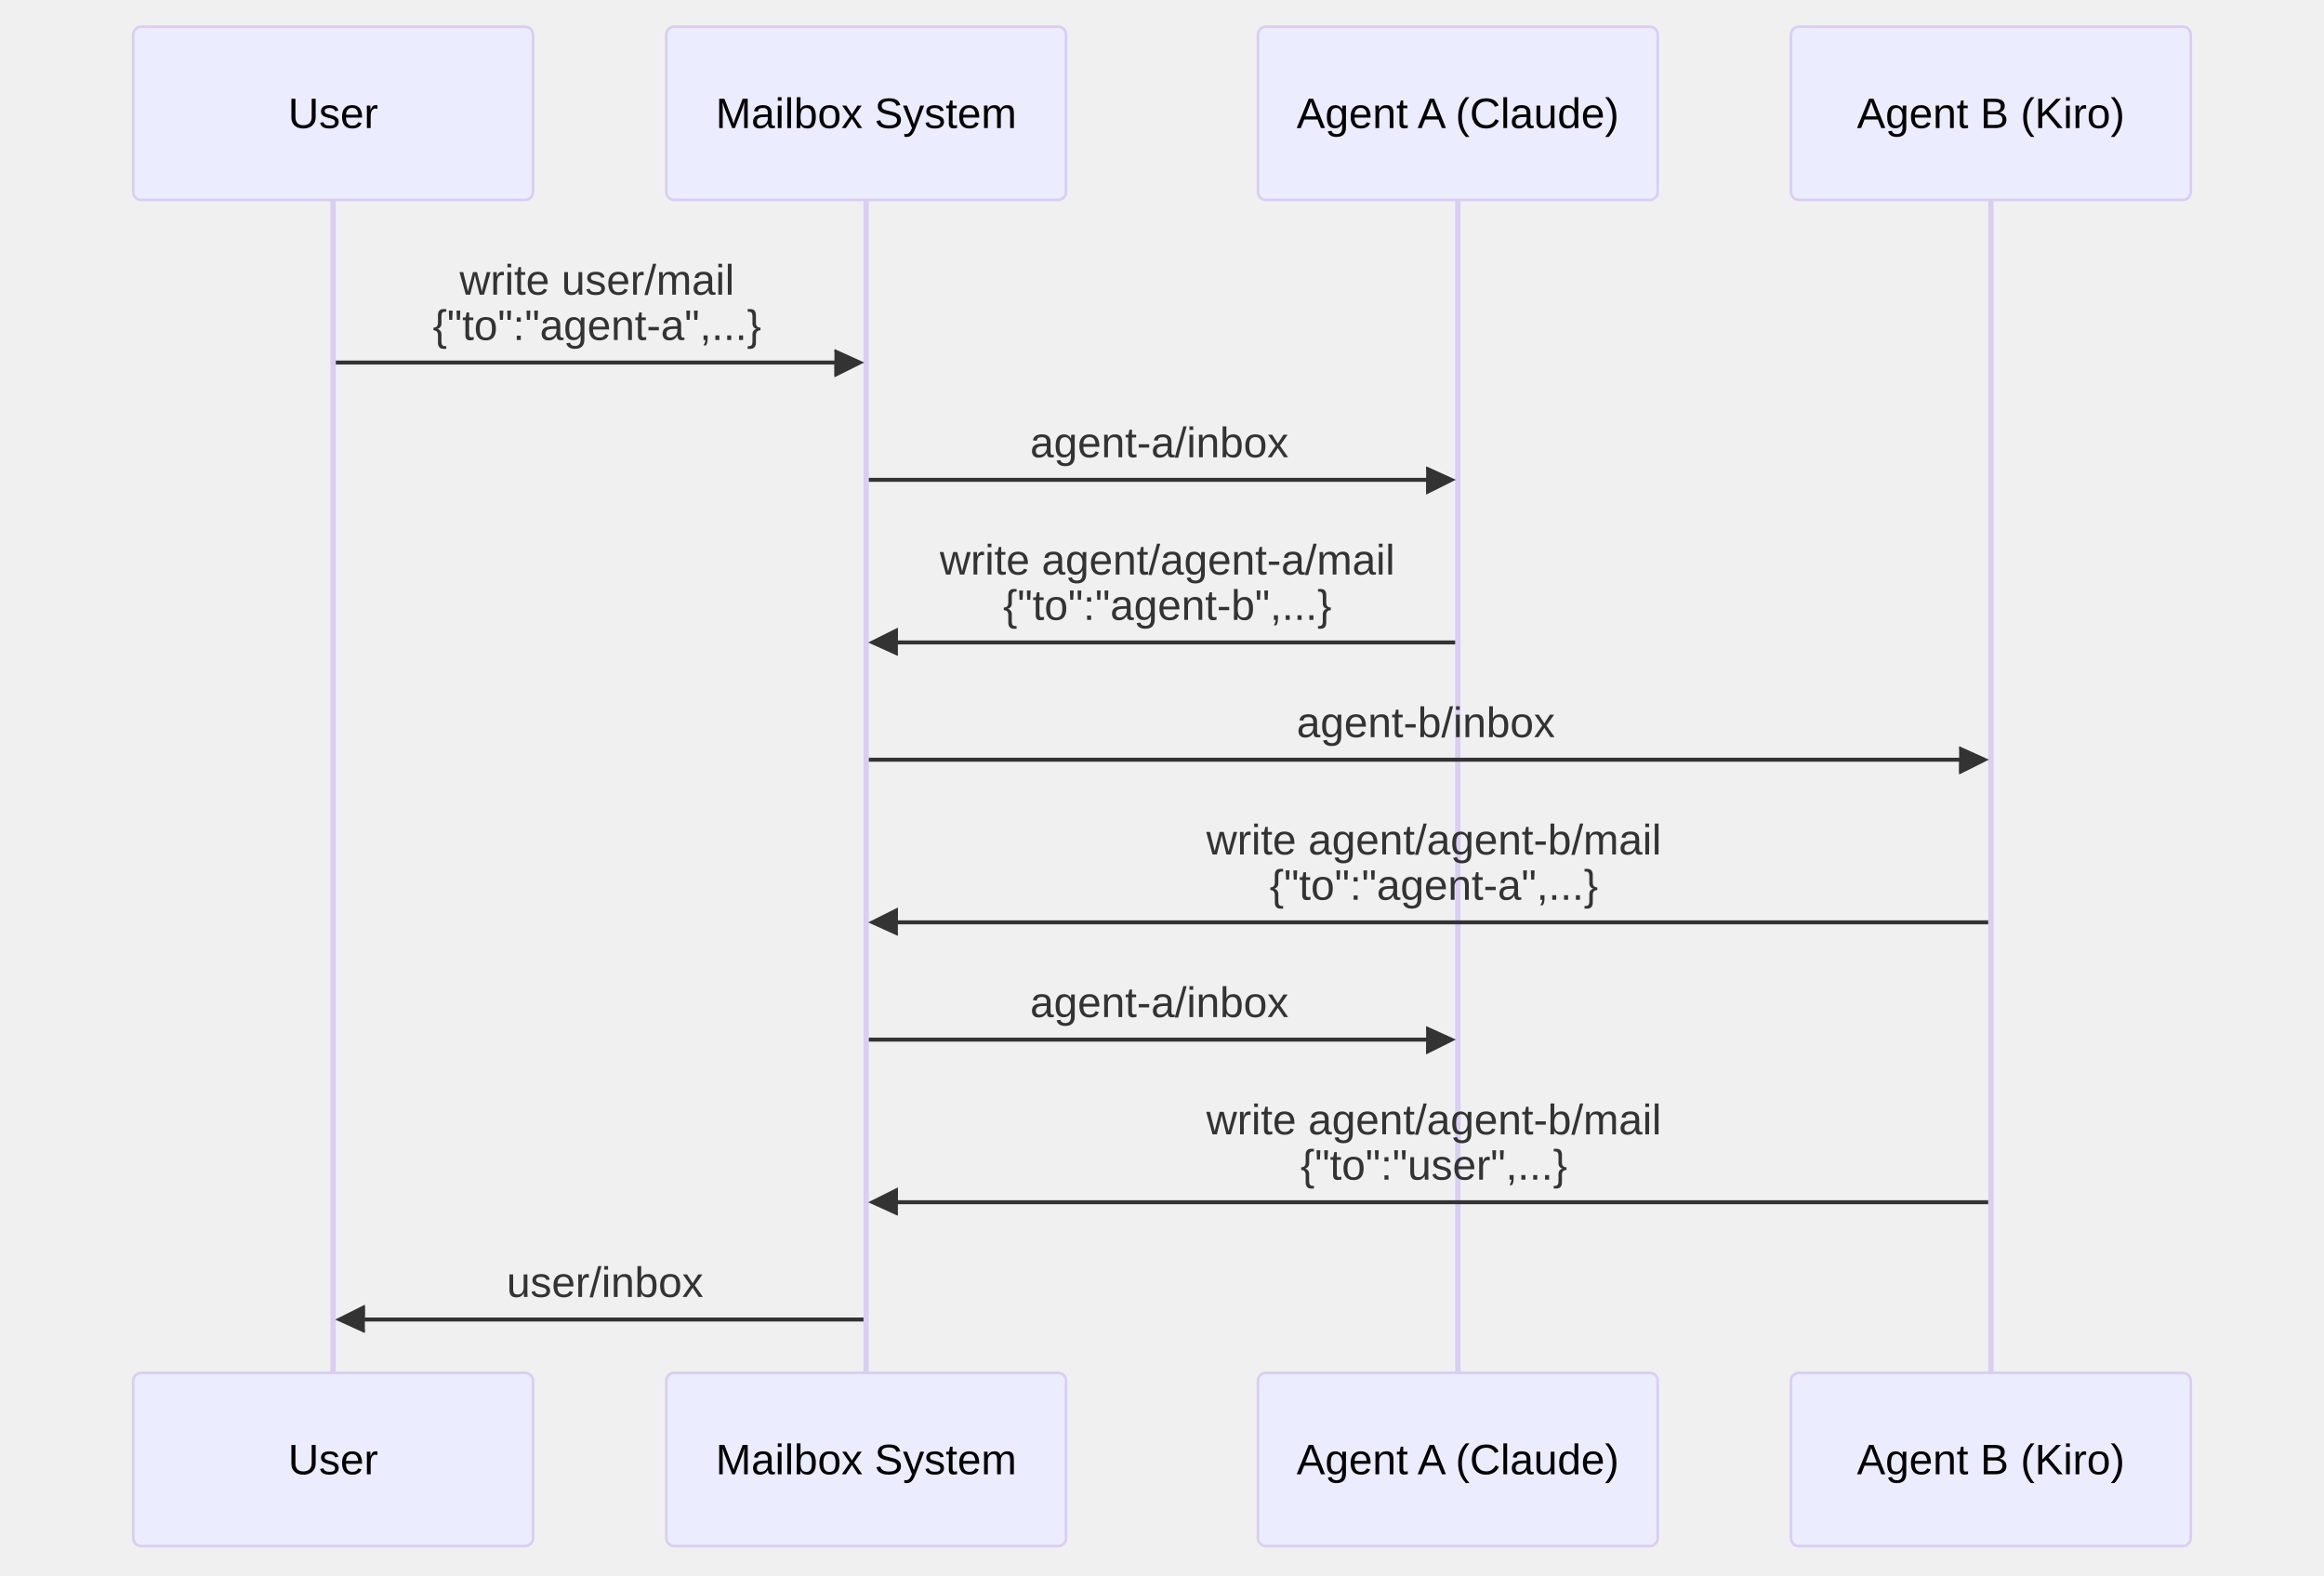
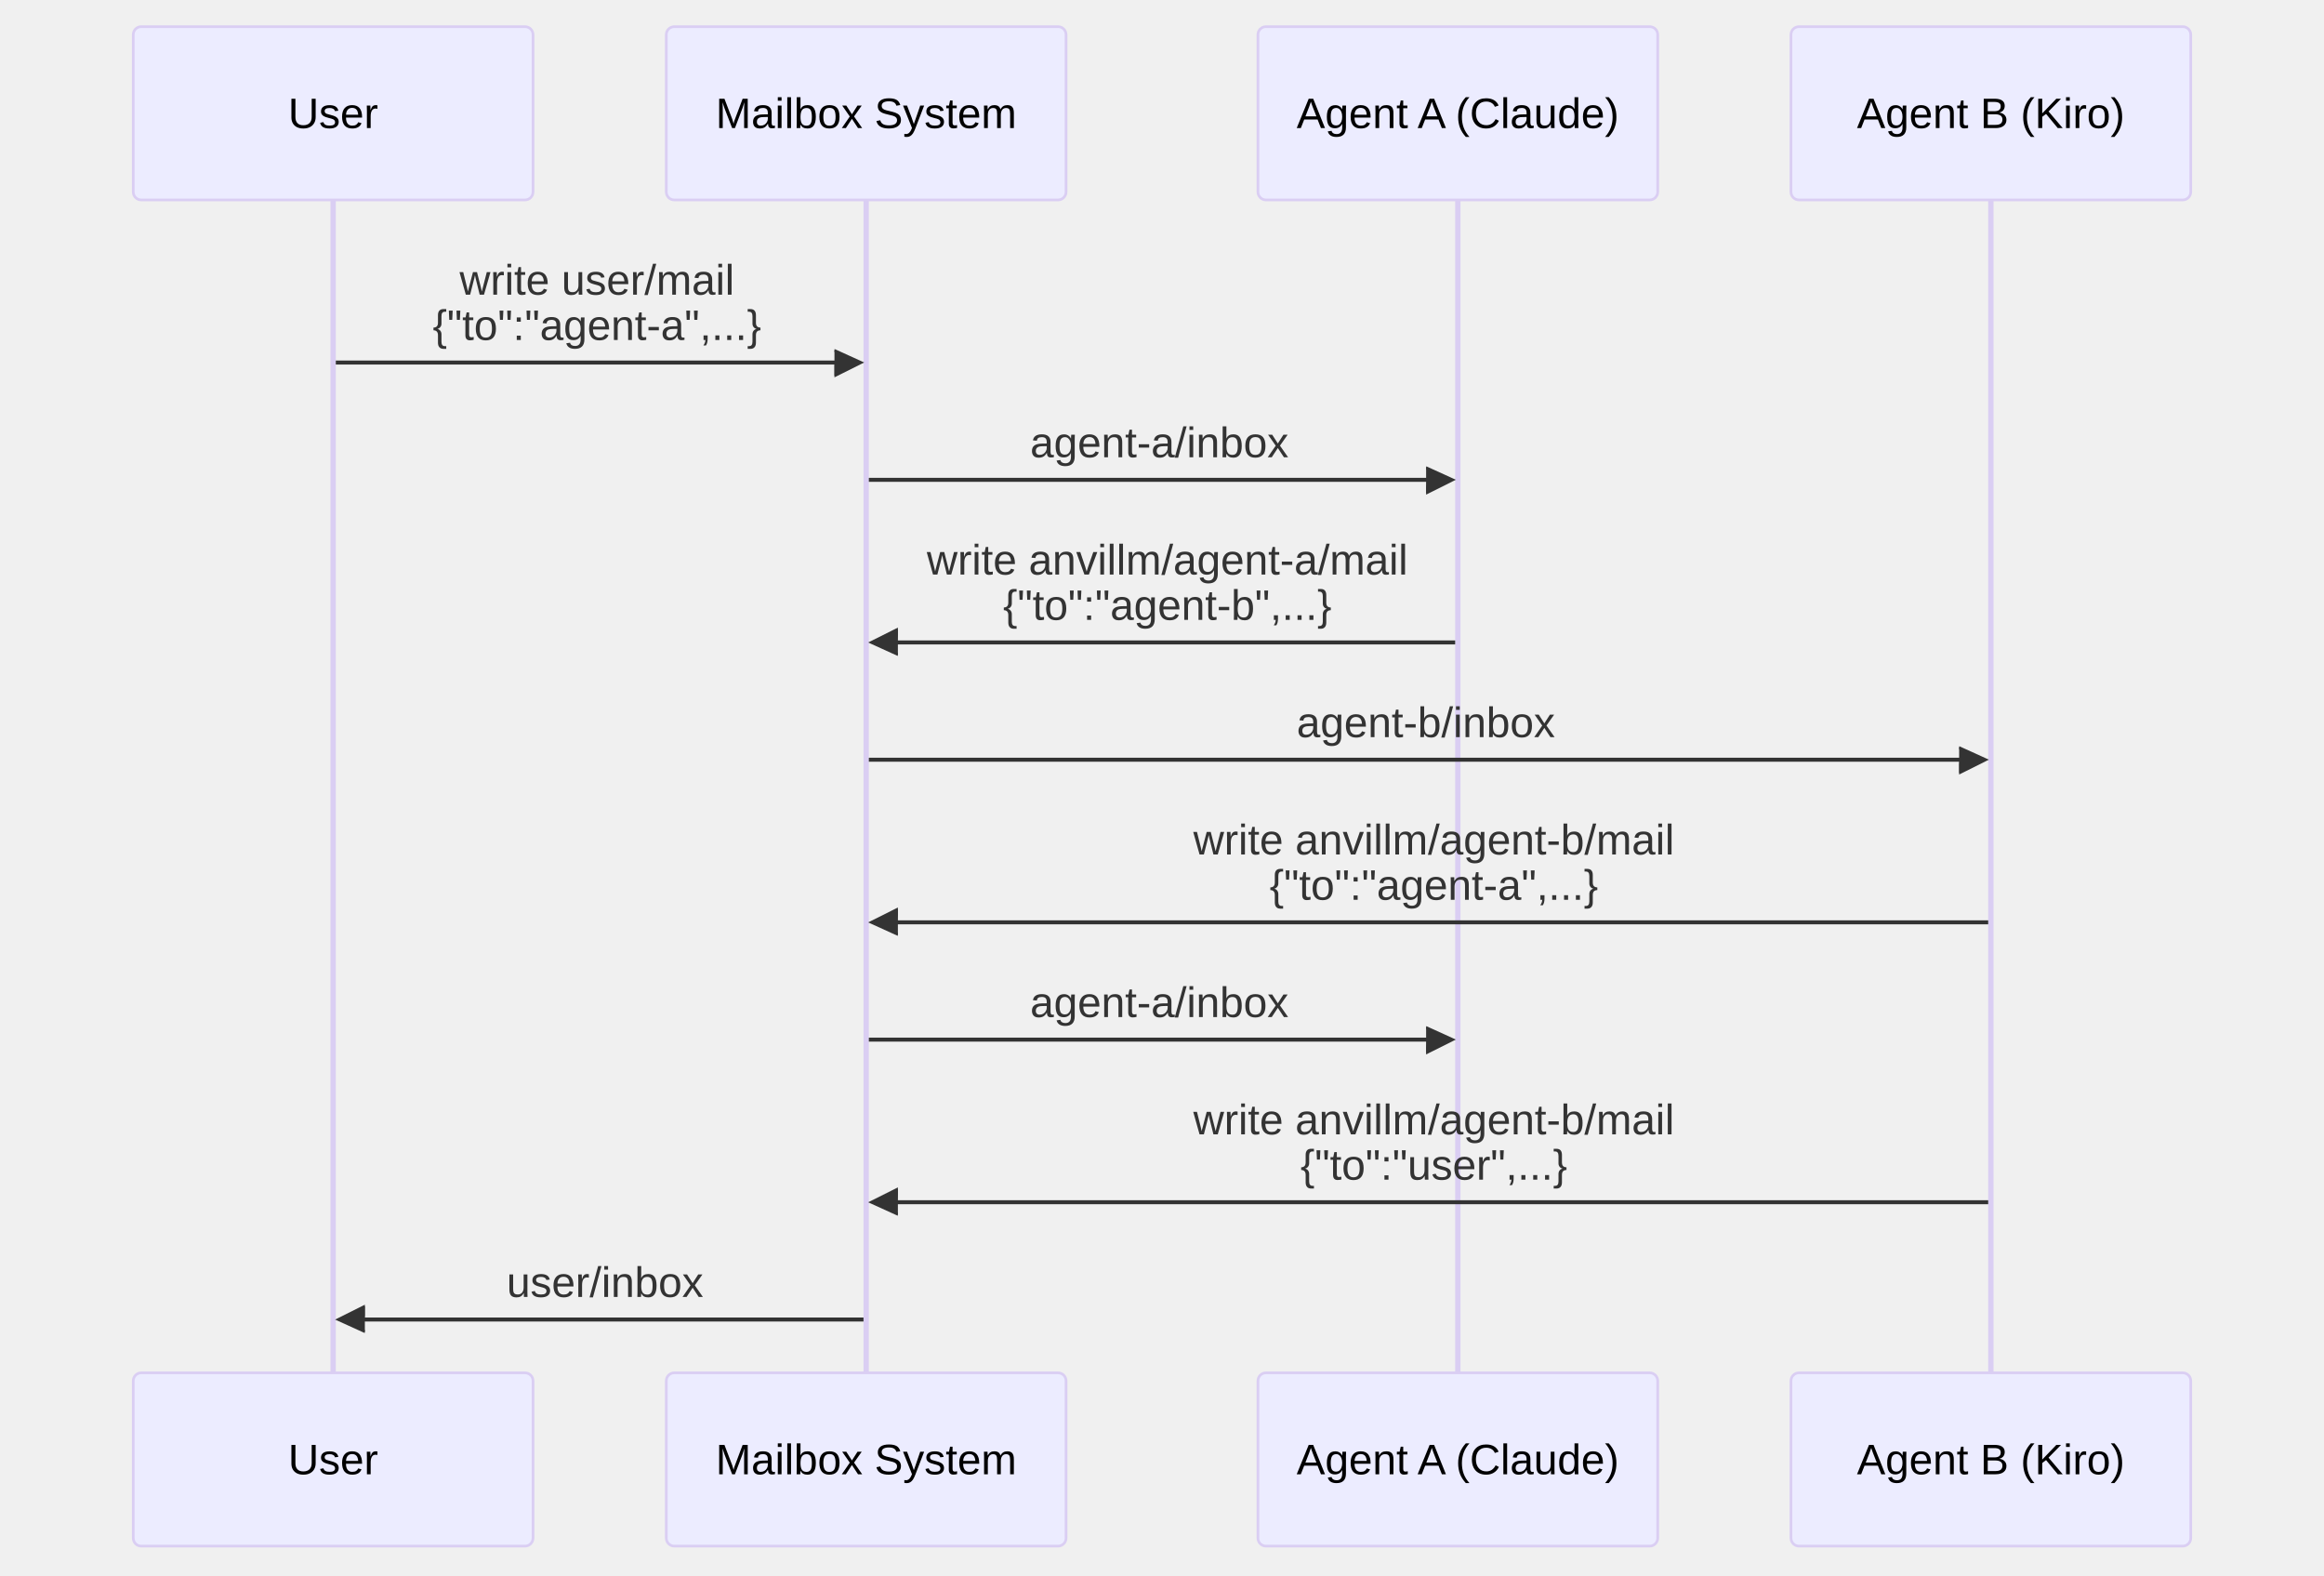
<svg xmlns="http://www.w3.org/2000/svg" id="my-svg" width="100%" style="max-width: 872px; background-color: transparent;" viewBox="-50 -10 872 591" role="graphics-document document" aria-roledescription="sequence">
  <g>
    <rect x="622" y="505" fill="#eaeaea" stroke="#666" width="150" height="65" name="AgentB" rx="3" ry="3" class="actor actor-bottom" />
    <text x="697" y="537.5" dominant-baseline="central" alignment-baseline="central" class="actor actor-box" style="text-anchor: middle; font-size: 16px; font-weight: 400;">
      <tspan x="697" dy="0">Agent B (Kiro)</tspan>
    </text>
  </g>
  <g>
    <rect x="422" y="505" fill="#eaeaea" stroke="#666" width="150" height="65" name="AgentA" rx="3" ry="3" class="actor actor-bottom" />
    <text x="497" y="537.5" dominant-baseline="central" alignment-baseline="central" class="actor actor-box" style="text-anchor: middle; font-size: 16px; font-weight: 400;">
      <tspan x="497" dy="0">Agent A (Claude)</tspan>
    </text>
  </g>
  <g>
    <rect x="200" y="505" fill="#eaeaea" stroke="#666" width="150" height="65" name="Mailbox" rx="3" ry="3" class="actor actor-bottom" />
    <text x="275" y="537.5" dominant-baseline="central" alignment-baseline="central" class="actor actor-box" style="text-anchor: middle; font-size: 16px; font-weight: 400;">
      <tspan x="275" dy="0">Mailbox System</tspan>
    </text>
  </g>
  <g>
    <rect x="0" y="505" fill="#eaeaea" stroke="#666" width="150" height="65" name="User" rx="3" ry="3" class="actor actor-bottom" />
    <text x="75" y="537.5" dominant-baseline="central" alignment-baseline="central" class="actor actor-box" style="text-anchor: middle; font-size: 16px; font-weight: 400;">
      <tspan x="75" dy="0">User</tspan>
    </text>
  </g>
  <g>
    <line id="actor3" x1="697" y1="65" x2="697" y2="505" class="actor-line 200" stroke-width="0.5px" stroke="#999" name="AgentB" />
    <g id="root-3">
      <rect x="622" y="0" fill="#eaeaea" stroke="#666" width="150" height="65" name="AgentB" rx="3" ry="3" class="actor actor-top" />
      <text x="697" y="32.5" dominant-baseline="central" alignment-baseline="central" class="actor actor-box" style="text-anchor: middle; font-size: 16px; font-weight: 400;">
        <tspan x="697" dy="0">Agent B (Kiro)</tspan>
      </text>
    </g>
  </g>
  <g>
    <line id="actor2" x1="497" y1="65" x2="497" y2="505" class="actor-line 200" stroke-width="0.5px" stroke="#999" name="AgentA" />
    <g id="root-2">
      <rect x="422" y="0" fill="#eaeaea" stroke="#666" width="150" height="65" name="AgentA" rx="3" ry="3" class="actor actor-top" />
      <text x="497" y="32.5" dominant-baseline="central" alignment-baseline="central" class="actor actor-box" style="text-anchor: middle; font-size: 16px; font-weight: 400;">
        <tspan x="497" dy="0">Agent A (Claude)</tspan>
      </text>
    </g>
  </g>
  <g>
    <line id="actor1" x1="275" y1="65" x2="275" y2="505" class="actor-line 200" stroke-width="0.5px" stroke="#999" name="Mailbox" />
    <g id="root-1">
      <rect x="200" y="0" fill="#eaeaea" stroke="#666" width="150" height="65" name="Mailbox" rx="3" ry="3" class="actor actor-top" />
      <text x="275" y="32.5" dominant-baseline="central" alignment-baseline="central" class="actor actor-box" style="text-anchor: middle; font-size: 16px; font-weight: 400;">
        <tspan x="275" dy="0">Mailbox System</tspan>
      </text>
    </g>
  </g>
  <g>
    <line id="actor0" x1="75" y1="65" x2="75" y2="505" class="actor-line 200" stroke-width="0.5px" stroke="#999" name="User" />
    <g id="root-0">
      <rect x="0" y="0" fill="#eaeaea" stroke="#666" width="150" height="65" name="User" rx="3" ry="3" class="actor actor-top" />
      <text x="75" y="32.5" dominant-baseline="central" alignment-baseline="central" class="actor actor-box" style="text-anchor: middle; font-size: 16px; font-weight: 400;">
        <tspan x="75" dy="0">User</tspan>
      </text>
    </g>
  </g>
  <style>#my-svg{font-family:"trebuchet ms",verdana,arial,sans-serif;font-size:16px;fill:#333;}@keyframes edge-animation-frame{from{stroke-dashoffset:0;}}@keyframes dash{to{stroke-dashoffset:0;}}#my-svg .edge-animation-slow{stroke-dasharray:9,5!important;stroke-dashoffset:900;animation:dash 50s linear infinite;stroke-linecap:round;}#my-svg .edge-animation-fast{stroke-dasharray:9,5!important;stroke-dashoffset:900;animation:dash 20s linear infinite;stroke-linecap:round;}#my-svg .error-icon{fill:#552222;}#my-svg .error-text{fill:#552222;stroke:#552222;}#my-svg .edge-thickness-normal{stroke-width:1px;}#my-svg .edge-thickness-thick{stroke-width:3.5px;}#my-svg .edge-pattern-solid{stroke-dasharray:0;}#my-svg .edge-thickness-invisible{stroke-width:0;fill:none;}#my-svg .edge-pattern-dashed{stroke-dasharray:3;}#my-svg .edge-pattern-dotted{stroke-dasharray:2;}#my-svg .marker{fill:#333333;stroke:#333333;}#my-svg .marker.cross{stroke:#333333;}#my-svg svg{font-family:"trebuchet ms",verdana,arial,sans-serif;font-size:16px;}#my-svg p{margin:0;}#my-svg .actor{stroke:hsl(259.626, 59.777%, 87.902%);fill:#ECECFF;}#my-svg text.actor&gt;tspan{fill:black;stroke:none;}#my-svg .actor-line{stroke:hsl(259.626, 59.777%, 87.902%);}#my-svg .innerArc{stroke-width:1.5;stroke-dasharray:none;}#my-svg .messageLine0{stroke-width:1.5;stroke-dasharray:none;stroke:#333;}#my-svg .messageLine1{stroke-width:1.5;stroke-dasharray:2,2;stroke:#333;}#my-svg #arrowhead path{fill:#333;stroke:#333;}#my-svg .sequenceNumber{fill:white;}#my-svg #sequencenumber{fill:#333;}#my-svg #crosshead path{fill:#333;stroke:#333;}#my-svg .messageText{fill:#333;stroke:none;}#my-svg .labelBox{stroke:hsl(259.626, 59.777%, 87.902%);fill:#ECECFF;}#my-svg .labelText,#my-svg .labelText&gt;tspan{fill:black;stroke:none;}#my-svg .loopText,#my-svg .loopText&gt;tspan{fill:black;stroke:none;}#my-svg .loopLine{stroke-width:2px;stroke-dasharray:2,2;stroke:hsl(259.626, 59.777%, 87.902%);fill:hsl(259.626, 59.777%, 87.902%);}#my-svg .note{stroke:#aaaa33;fill:#fff5ad;}#my-svg .noteText,#my-svg .noteText&gt;tspan{fill:black;stroke:none;}#my-svg .activation0{fill:#f4f4f4;stroke:#666;}#my-svg .activation1{fill:#f4f4f4;stroke:#666;}#my-svg .activation2{fill:#f4f4f4;stroke:#666;}#my-svg .actorPopupMenu{position:absolute;}#my-svg .actorPopupMenuPanel{position:absolute;fill:#ECECFF;box-shadow:0px 8px 16px 0px rgba(0,0,0,0.2);filter:drop-shadow(3px 5px 2px rgb(0 0 0 / 0.4));}#my-svg .actor-man line{stroke:hsl(259.626, 59.777%, 87.902%);fill:#ECECFF;}#my-svg .actor-man circle,#my-svg line{stroke:hsl(259.626, 59.777%, 87.902%);fill:#ECECFF;stroke-width:2px;}#my-svg :root{--mermaid-font-family:"trebuchet ms",verdana,arial,sans-serif;}</style>
  <g />
  <defs>
    <symbol id="computer" width="24" height="24">
      <path transform="scale(.5)" d="M2 2v13h20v-13h-20zm18 11h-16v-9h16v9zm-10.228 6l.466-1h3.524l.467 1h-4.457zm14.228 3h-24l2-6h2.104l-1.33 4h18.45l-1.297-4h2.073l2 6zm-5-10h-14v-7h14v7z" />
    </symbol>
  </defs>
  <defs>
    <symbol id="database" fill-rule="evenodd" clip-rule="evenodd">
      <path transform="scale(.5)" d="M12.258.001l.256.004.255.005.253.008.251.01.249.012.247.015.246.016.242.019.241.02.239.023.236.024.233.027.231.028.229.031.225.032.223.034.22.036.217.038.214.04.211.041.208.043.205.045.201.046.198.048.194.05.191.051.187.053.183.054.18.056.175.057.172.059.168.06.163.061.16.063.155.064.15.066.074.033.073.033.071.034.07.034.069.035.068.035.067.035.066.035.064.036.064.036.062.036.06.036.06.037.058.037.058.037.055.038.055.038.053.038.052.038.051.039.05.039.048.039.047.039.045.04.044.04.043.04.041.04.04.041.039.041.037.041.036.041.034.041.033.042.032.042.03.042.029.042.027.042.026.043.024.043.023.043.021.043.02.043.018.044.017.043.015.044.013.044.012.044.011.045.009.044.007.045.006.045.004.045.002.045.001.045v17l-.001.045-.002.045-.004.045-.006.045-.007.045-.009.044-.011.045-.012.044-.013.044-.015.044-.017.043-.018.044-.02.043-.021.043-.023.043-.024.043-.026.043-.027.042-.029.042-.03.042-.032.042-.033.042-.034.041-.036.041-.037.041-.039.041-.04.041-.041.04-.043.04-.044.04-.045.04-.047.039-.048.039-.05.039-.051.039-.052.038-.053.038-.055.038-.055.038-.058.037-.058.037-.06.037-.06.036-.062.036-.064.036-.064.036-.066.035-.067.035-.068.035-.069.035-.07.034-.071.034-.073.033-.074.033-.15.066-.155.064-.16.063-.163.061-.168.06-.172.059-.175.057-.18.056-.183.054-.187.053-.191.051-.194.05-.198.048-.201.046-.205.045-.208.043-.211.041-.214.04-.217.038-.22.036-.223.034-.225.032-.229.031-.231.028-.233.027-.236.024-.239.023-.241.02-.242.019-.246.016-.247.015-.249.012-.251.01-.253.008-.255.005-.256.004-.258.001-.258-.001-.256-.004-.255-.005-.253-.008-.251-.01-.249-.012-.247-.015-.245-.016-.243-.019-.241-.02-.238-.023-.236-.024-.234-.027-.231-.028-.228-.031-.226-.032-.223-.034-.22-.036-.217-.038-.214-.04-.211-.041-.208-.043-.204-.045-.201-.046-.198-.048-.195-.05-.19-.051-.187-.053-.184-.054-.179-.056-.176-.057-.172-.059-.167-.06-.164-.061-.159-.063-.155-.064-.151-.066-.074-.033-.072-.033-.072-.034-.07-.034-.069-.035-.068-.035-.067-.035-.066-.035-.064-.036-.063-.036-.062-.036-.061-.036-.06-.037-.058-.037-.057-.037-.056-.038-.055-.038-.053-.038-.052-.038-.051-.039-.049-.039-.049-.039-.046-.039-.046-.04-.044-.04-.043-.04-.041-.04-.04-.041-.039-.041-.037-.041-.036-.041-.034-.041-.033-.042-.032-.042-.03-.042-.029-.042-.027-.042-.026-.043-.024-.043-.023-.043-.021-.043-.02-.043-.018-.044-.017-.043-.015-.044-.013-.044-.012-.044-.011-.045-.009-.044-.007-.045-.006-.045-.004-.045-.002-.045-.001-.045v-17l.001-.045.002-.045.004-.045.006-.045.007-.045.009-.044.011-.045.012-.044.013-.044.015-.044.017-.043.018-.044.02-.043.021-.043.023-.043.024-.043.026-.043.027-.042.029-.042.03-.042.032-.042.033-.042.034-.041.036-.041.037-.041.039-.041.04-.041.041-.04.043-.04.044-.04.046-.04.046-.039.049-.039.049-.039.051-.039.052-.038.053-.038.055-.038.056-.038.057-.037.058-.037.06-.037.061-.036.062-.036.063-.036.064-.036.066-.035.067-.035.068-.035.069-.035.07-.034.072-.034.072-.033.074-.033.151-.066.155-.064.159-.063.164-.061.167-.06.172-.059.176-.057.179-.056.184-.054.187-.053.19-.051.195-.05.198-.048.201-.046.204-.045.208-.043.211-.041.214-.04.217-.038.22-.036.223-.034.226-.032.228-.031.231-.028.234-.027.236-.024.238-.023.241-.02.243-.019.245-.016.247-.015.249-.012.251-.01.253-.008.255-.005.256-.004.258-.001.258.001zm-9.258 20.499v.01l.001.021.003.021.004.022.005.021.006.022.007.022.009.023.01.022.011.023.012.023.013.023.015.023.016.024.017.023.018.024.019.024.021.024.022.025.023.024.024.025.052.049.056.05.061.051.066.051.07.051.075.051.079.052.084.052.088.052.092.052.097.052.102.051.105.052.11.052.114.051.119.051.123.051.127.05.131.05.135.05.139.048.144.049.147.047.152.047.155.047.16.045.163.045.167.043.171.043.176.041.178.041.183.039.187.039.19.037.194.035.197.035.202.033.204.031.209.03.212.029.216.027.219.025.222.024.226.021.23.02.233.018.236.016.24.015.243.012.246.01.249.008.253.005.256.004.259.001.26-.001.257-.004.254-.005.25-.008.247-.011.244-.012.241-.014.237-.016.233-.018.231-.021.226-.021.224-.024.22-.026.216-.027.212-.028.21-.031.205-.031.202-.034.198-.034.194-.036.191-.037.187-.039.183-.04.179-.04.175-.042.172-.043.168-.044.163-.045.16-.046.155-.046.152-.047.148-.048.143-.049.139-.049.136-.05.131-.05.126-.05.123-.051.118-.052.114-.051.11-.052.106-.052.101-.052.096-.052.092-.052.088-.053.083-.051.079-.052.074-.052.07-.051.065-.051.06-.051.056-.05.051-.05.023-.024.023-.025.021-.024.02-.024.019-.024.018-.024.017-.024.015-.023.014-.024.013-.023.012-.023.01-.023.01-.022.008-.022.006-.022.006-.022.004-.022.004-.021.001-.021.001-.021v-4.127l-.077.055-.08.053-.083.054-.085.053-.087.052-.09.052-.093.051-.095.05-.097.05-.1.049-.102.049-.105.048-.106.047-.109.047-.111.046-.114.045-.115.045-.118.044-.12.043-.122.042-.124.042-.126.041-.128.04-.13.04-.132.038-.134.038-.135.037-.138.037-.139.035-.142.035-.143.034-.144.033-.147.032-.148.031-.15.03-.151.03-.153.029-.154.027-.156.027-.158.026-.159.025-.161.024-.162.023-.163.022-.165.021-.166.02-.167.019-.169.018-.169.017-.171.016-.173.015-.173.014-.175.013-.175.012-.177.011-.178.01-.179.008-.179.008-.181.006-.182.005-.182.004-.184.003-.184.002h-.37l-.184-.002-.184-.003-.182-.004-.182-.005-.181-.006-.179-.008-.179-.008-.178-.01-.176-.011-.176-.012-.175-.013-.173-.014-.172-.015-.171-.016-.17-.017-.169-.018-.167-.019-.166-.02-.165-.021-.163-.022-.162-.023-.161-.024-.159-.025-.157-.026-.156-.027-.155-.027-.153-.029-.151-.03-.15-.03-.148-.031-.146-.032-.145-.033-.143-.034-.141-.035-.14-.035-.137-.037-.136-.037-.134-.038-.132-.038-.13-.04-.128-.04-.126-.041-.124-.042-.122-.042-.12-.044-.117-.043-.116-.045-.113-.045-.112-.046-.109-.047-.106-.047-.105-.048-.102-.049-.1-.049-.097-.05-.095-.05-.093-.052-.09-.051-.087-.052-.085-.053-.083-.054-.08-.054-.077-.054v4.127zm0-5.654v.011l.001.021.003.021.004.021.005.022.006.022.007.022.009.022.01.022.011.023.012.023.013.023.015.024.016.023.017.024.018.024.019.024.021.024.022.024.023.025.024.024.052.05.056.05.061.05.066.051.07.051.075.052.079.051.084.052.088.052.092.052.097.052.102.052.105.052.11.051.114.051.119.052.123.05.127.051.131.05.135.049.139.049.144.048.147.048.152.047.155.046.16.045.163.045.167.044.171.042.176.042.178.04.183.04.187.038.19.037.194.036.197.034.202.033.204.032.209.03.212.028.216.027.219.025.222.024.226.022.23.02.233.018.236.016.24.014.243.012.246.01.249.008.253.006.256.003.259.001.26-.001.257-.003.254-.006.25-.008.247-.01.244-.012.241-.015.237-.016.233-.018.231-.02.226-.022.224-.024.22-.025.216-.027.212-.029.21-.03.205-.032.202-.033.198-.035.194-.036.191-.037.187-.039.183-.039.179-.041.175-.042.172-.043.168-.044.163-.045.16-.045.155-.047.152-.047.148-.048.143-.048.139-.05.136-.049.131-.05.126-.051.123-.051.118-.051.114-.052.11-.052.106-.052.101-.052.096-.052.092-.052.088-.052.083-.052.079-.052.074-.051.07-.052.065-.051.06-.05.056-.051.051-.049.023-.025.023-.024.021-.025.02-.024.019-.024.018-.024.017-.024.015-.023.014-.023.013-.024.012-.022.01-.023.01-.023.008-.022.006-.022.006-.022.004-.021.004-.022.001-.021.001-.021v-4.139l-.077.054-.08.054-.083.054-.085.052-.087.053-.09.051-.093.051-.095.051-.097.05-.1.049-.102.049-.105.048-.106.047-.109.047-.111.046-.114.045-.115.044-.118.044-.12.044-.122.042-.124.042-.126.041-.128.04-.13.039-.132.039-.134.038-.135.037-.138.036-.139.036-.142.035-.143.033-.144.033-.147.033-.148.031-.15.03-.151.03-.153.028-.154.028-.156.027-.158.026-.159.025-.161.024-.162.023-.163.022-.165.021-.166.02-.167.019-.169.018-.169.017-.171.016-.173.015-.173.014-.175.013-.175.012-.177.011-.178.009-.179.009-.179.007-.181.007-.182.005-.182.004-.184.003-.184.002h-.37l-.184-.002-.184-.003-.182-.004-.182-.005-.181-.007-.179-.007-.179-.009-.178-.009-.176-.011-.176-.012-.175-.013-.173-.014-.172-.015-.171-.016-.17-.017-.169-.018-.167-.019-.166-.02-.165-.021-.163-.022-.162-.023-.161-.024-.159-.025-.157-.026-.156-.027-.155-.028-.153-.028-.151-.03-.15-.03-.148-.031-.146-.033-.145-.033-.143-.033-.141-.035-.14-.036-.137-.036-.136-.037-.134-.038-.132-.039-.13-.039-.128-.04-.126-.041-.124-.042-.122-.043-.12-.043-.117-.044-.116-.044-.113-.046-.112-.046-.109-.046-.106-.047-.105-.048-.102-.049-.1-.049-.097-.05-.095-.051-.093-.051-.09-.051-.087-.053-.085-.052-.083-.054-.08-.054-.077-.054v4.139zm0-5.666v.011l.001.02.003.022.004.021.005.022.006.021.007.022.009.023.01.022.011.023.012.023.013.023.015.023.016.024.017.024.018.023.019.024.021.025.022.024.023.024.024.025.052.05.056.05.061.05.066.051.07.051.075.052.079.051.084.052.088.052.092.052.097.052.102.052.105.051.11.052.114.051.119.051.123.051.127.05.131.05.135.05.139.049.144.048.147.048.152.047.155.046.16.045.163.045.167.043.171.043.176.042.178.04.183.04.187.038.19.037.194.036.197.034.202.033.204.032.209.03.212.028.216.027.219.025.222.024.226.021.23.02.233.018.236.017.24.014.243.012.246.01.249.008.253.006.256.003.259.001.26-.001.257-.003.254-.006.25-.008.247-.01.244-.013.241-.014.237-.016.233-.018.231-.02.226-.022.224-.024.22-.025.216-.027.212-.029.21-.03.205-.032.202-.033.198-.035.194-.036.191-.037.187-.039.183-.039.179-.041.175-.042.172-.043.168-.044.163-.045.16-.045.155-.047.152-.047.148-.048.143-.049.139-.049.136-.049.131-.051.126-.05.123-.051.118-.052.114-.051.11-.052.106-.052.101-.052.096-.052.092-.052.088-.052.083-.052.079-.052.074-.052.07-.051.065-.051.06-.051.056-.05.051-.049.023-.025.023-.025.021-.024.02-.024.019-.024.018-.024.017-.024.015-.023.014-.024.013-.023.012-.023.01-.022.01-.023.008-.022.006-.022.006-.022.004-.022.004-.021.001-.021.001-.021v-4.153l-.077.054-.08.054-.083.053-.085.053-.087.053-.09.051-.093.051-.095.051-.097.05-.1.049-.102.048-.105.048-.106.048-.109.046-.111.046-.114.046-.115.044-.118.044-.12.043-.122.043-.124.042-.126.041-.128.04-.13.039-.132.039-.134.038-.135.037-.138.036-.139.036-.142.034-.143.034-.144.033-.147.032-.148.032-.15.03-.151.03-.153.028-.154.028-.156.027-.158.026-.159.024-.161.024-.162.023-.163.023-.165.021-.166.02-.167.019-.169.018-.169.017-.171.016-.173.015-.173.014-.175.013-.175.012-.177.01-.178.01-.179.009-.179.007-.181.006-.182.006-.182.004-.184.003-.184.001-.185.001-.185-.001-.184-.001-.184-.003-.182-.004-.182-.006-.181-.006-.179-.007-.179-.009-.178-.01-.176-.01-.176-.012-.175-.013-.173-.014-.172-.015-.171-.016-.17-.017-.169-.018-.167-.019-.166-.02-.165-.021-.163-.023-.162-.023-.161-.024-.159-.024-.157-.026-.156-.027-.155-.028-.153-.028-.151-.03-.15-.03-.148-.032-.146-.032-.145-.033-.143-.034-.141-.034-.14-.036-.137-.036-.136-.037-.134-.038-.132-.039-.13-.039-.128-.041-.126-.041-.124-.041-.122-.043-.12-.043-.117-.044-.116-.044-.113-.046-.112-.046-.109-.046-.106-.048-.105-.048-.102-.048-.1-.05-.097-.049-.095-.051-.093-.051-.09-.052-.087-.052-.085-.053-.083-.053-.08-.054-.077-.054v4.153zm8.74-8.179l-.257.004-.254.005-.25.008-.247.011-.244.012-.241.014-.237.016-.233.018-.231.021-.226.022-.224.023-.22.026-.216.027-.212.028-.21.031-.205.032-.202.033-.198.034-.194.036-.191.038-.187.038-.183.04-.179.041-.175.042-.172.043-.168.043-.163.045-.16.046-.155.046-.152.048-.148.048-.143.048-.139.049-.136.05-.131.05-.126.051-.123.051-.118.051-.114.052-.11.052-.106.052-.101.052-.096.052-.092.052-.088.052-.083.052-.079.052-.074.051-.07.052-.065.051-.06.05-.056.05-.051.05-.023.025-.023.024-.021.024-.02.025-.019.024-.018.024-.017.023-.015.024-.014.023-.013.023-.012.023-.01.023-.01.022-.008.022-.006.023-.006.021-.004.022-.004.021-.001.021-.001.021.001.021.001.021.004.021.004.022.006.021.006.023.008.022.01.022.01.023.012.023.013.023.014.023.015.024.017.023.018.024.019.024.02.025.021.024.023.024.023.025.051.05.056.05.06.05.065.051.07.052.074.051.079.052.083.052.088.052.092.052.096.052.101.052.106.052.11.052.114.052.118.051.123.051.126.051.131.05.136.05.139.049.143.048.148.048.152.048.155.046.16.046.163.045.168.043.172.043.175.042.179.041.183.04.187.038.191.038.194.036.198.034.202.033.205.032.21.031.212.028.216.027.22.026.224.023.226.022.231.021.233.018.237.016.241.014.244.012.247.011.25.008.254.005.257.004.26.001.26-.001.257-.004.254-.005.25-.008.247-.011.244-.012.241-.014.237-.016.233-.018.231-.021.226-.022.224-.023.22-.026.216-.027.212-.028.21-.031.205-.032.202-.033.198-.034.194-.036.191-.038.187-.038.183-.04.179-.041.175-.042.172-.043.168-.043.163-.045.16-.046.155-.046.152-.048.148-.048.143-.048.139-.049.136-.05.131-.05.126-.051.123-.051.118-.051.114-.052.11-.052.106-.052.101-.052.096-.052.092-.052.088-.052.083-.052.079-.052.074-.051.07-.052.065-.051.06-.05.056-.05.051-.05.023-.025.023-.024.021-.024.02-.025.019-.024.018-.024.017-.023.015-.024.014-.023.013-.023.012-.023.01-.023.01-.022.008-.022.006-.023.006-.021.004-.022.004-.021.001-.021.001-.021-.001-.021-.001-.021-.004-.021-.004-.022-.006-.021-.006-.023-.008-.022-.01-.022-.01-.023-.012-.023-.013-.023-.014-.023-.015-.024-.017-.023-.018-.024-.019-.024-.02-.025-.021-.024-.023-.024-.023-.025-.051-.05-.056-.05-.06-.05-.065-.051-.07-.052-.074-.051-.079-.052-.083-.052-.088-.052-.092-.052-.096-.052-.101-.052-.106-.052-.11-.052-.114-.052-.118-.051-.123-.051-.126-.051-.131-.05-.136-.05-.139-.049-.143-.048-.148-.048-.152-.048-.155-.046-.16-.046-.163-.045-.168-.043-.172-.043-.175-.042-.179-.041-.183-.04-.187-.038-.191-.038-.194-.036-.198-.034-.202-.033-.205-.032-.21-.031-.212-.028-.216-.027-.22-.026-.224-.023-.226-.022-.231-.021-.233-.018-.237-.016-.241-.014-.244-.012-.247-.011-.25-.008-.254-.005-.257-.004-.26-.001-.26.001z" />
    </symbol>
  </defs>
  <defs>
    <symbol id="clock" width="24" height="24">
      <path transform="scale(.5)" d="M12 2c5.514 0 10 4.486 10 10s-4.486 10-10 10-10-4.486-10-10 4.486-10 10-10zm0-2c-6.627 0-12 5.373-12 12s5.373 12 12 12 12-5.373 12-12-5.373-12-12-12zm5.848 12.459c.202.038.202.333.001.372-1.907.361-6.045 1.111-6.547 1.111-.719 0-1.301-.582-1.301-1.301 0-.512.77-5.447 1.125-7.445.034-.192.312-.181.343.014l.985 6.238 5.394 1.011z" />
    </symbol>
  </defs>
  <defs>
    <marker id="arrowhead" refX="7.9" refY="5" markerUnits="userSpaceOnUse" markerWidth="12" markerHeight="12" orient="auto-start-reverse">
      <path d="M -1 0 L 10 5 L 0 10 z" />
    </marker>
  </defs>
  <defs>
    <marker id="crosshead" markerWidth="15" markerHeight="8" orient="auto" refX="4" refY="4.5">
      <path fill="none" stroke="#000000" stroke-width="1pt" d="M 1,2 L 6,7 M 6,2 L 1,7" style="stroke-dasharray: 0, 0;" />
    </marker>
  </defs>
  <defs>
    <marker id="filled-head" refX="15.5" refY="7" markerWidth="20" markerHeight="28" orient="auto">
      <path d="M 18,7 L9,13 L14,7 L9,1 Z" />
    </marker>
  </defs>
  <defs>
    <marker id="sequencenumber" refX="15" refY="15" markerWidth="60" markerHeight="40" orient="auto">
      <circle cx="15" cy="15" r="6" />
    </marker>
  </defs>
  <text x="174" y="80" text-anchor="middle" dominant-baseline="middle" alignment-baseline="middle" class="messageText" dy="1em" style="font-size: 16px; font-weight: 400;">write user/mail</text>
  <text x="174" y="97" text-anchor="middle" dominant-baseline="middle" alignment-baseline="middle" class="messageText" dy="1em" style="font-size: 16px; font-weight: 400;">{"to":"agent-a",...}</text>
  <line x1="76" y1="126" x2="271" y2="126" class="messageLine0" stroke-width="2" stroke="none" marker-end="url(#arrowhead)" style="fill: none;" />
  <text x="385" y="141" text-anchor="middle" dominant-baseline="middle" alignment-baseline="middle" class="messageText" dy="1em" style="font-size: 16px; font-weight: 400;">agent-a/inbox</text>
  <line x1="276" y1="170" x2="493" y2="170" class="messageLine0" stroke-width="2" stroke="none" marker-end="url(#arrowhead)" style="fill: none;" />
-   <text x="388" y="185" text-anchor="middle" dominant-baseline="middle" alignment-baseline="middle" class="messageText" dy="1em" style="font-size: 16px; font-weight: 400;">write agent/agent-a/mail</text>
+   <text x="388" y="185" text-anchor="middle" dominant-baseline="middle" alignment-baseline="middle" class="messageText" dy="1em" style="font-size: 16px; font-weight: 400;">write anvillm/agent-a/mail</text>
  <text x="388" y="202" text-anchor="middle" dominant-baseline="middle" alignment-baseline="middle" class="messageText" dy="1em" style="font-size: 16px; font-weight: 400;">{"to":"agent-b",...}</text>
  <line x1="496" y1="231" x2="279" y2="231" class="messageLine0" stroke-width="2" stroke="none" marker-end="url(#arrowhead)" style="fill: none;" />
  <text x="485" y="246" text-anchor="middle" dominant-baseline="middle" alignment-baseline="middle" class="messageText" dy="1em" style="font-size: 16px; font-weight: 400;">agent-b/inbox</text>
  <line x1="276" y1="275" x2="693" y2="275" class="messageLine0" stroke-width="2" stroke="none" marker-end="url(#arrowhead)" style="fill: none;" />
-   <text x="488" y="290" text-anchor="middle" dominant-baseline="middle" alignment-baseline="middle" class="messageText" dy="1em" style="font-size: 16px; font-weight: 400;">write agent/agent-b/mail</text>
+   <text x="488" y="290" text-anchor="middle" dominant-baseline="middle" alignment-baseline="middle" class="messageText" dy="1em" style="font-size: 16px; font-weight: 400;">write anvillm/agent-b/mail</text>
  <text x="488" y="307" text-anchor="middle" dominant-baseline="middle" alignment-baseline="middle" class="messageText" dy="1em" style="font-size: 16px; font-weight: 400;">{"to":"agent-a",...}</text>
  <line x1="696" y1="336" x2="279" y2="336" class="messageLine0" stroke-width="2" stroke="none" marker-end="url(#arrowhead)" style="fill: none;" />
  <text x="385" y="351" text-anchor="middle" dominant-baseline="middle" alignment-baseline="middle" class="messageText" dy="1em" style="font-size: 16px; font-weight: 400;">agent-a/inbox</text>
  <line x1="276" y1="380" x2="493" y2="380" class="messageLine0" stroke-width="2" stroke="none" marker-end="url(#arrowhead)" style="fill: none;" />
-   <text x="488" y="395" text-anchor="middle" dominant-baseline="middle" alignment-baseline="middle" class="messageText" dy="1em" style="font-size: 16px; font-weight: 400;">write agent/agent-b/mail</text>
+   <text x="488" y="395" text-anchor="middle" dominant-baseline="middle" alignment-baseline="middle" class="messageText" dy="1em" style="font-size: 16px; font-weight: 400;">write anvillm/agent-b/mail</text>
  <text x="488" y="412" text-anchor="middle" dominant-baseline="middle" alignment-baseline="middle" class="messageText" dy="1em" style="font-size: 16px; font-weight: 400;">{"to":"user",...}</text>
  <line x1="696" y1="441" x2="279" y2="441" class="messageLine0" stroke-width="2" stroke="none" marker-end="url(#arrowhead)" style="fill: none;" />
  <text x="177" y="456" text-anchor="middle" dominant-baseline="middle" alignment-baseline="middle" class="messageText" dy="1em" style="font-size: 16px; font-weight: 400;">user/inbox</text>
  <line x1="274" y1="485" x2="79" y2="485" class="messageLine0" stroke-width="2" stroke="none" marker-end="url(#arrowhead)" style="fill: none;" />
</svg>
